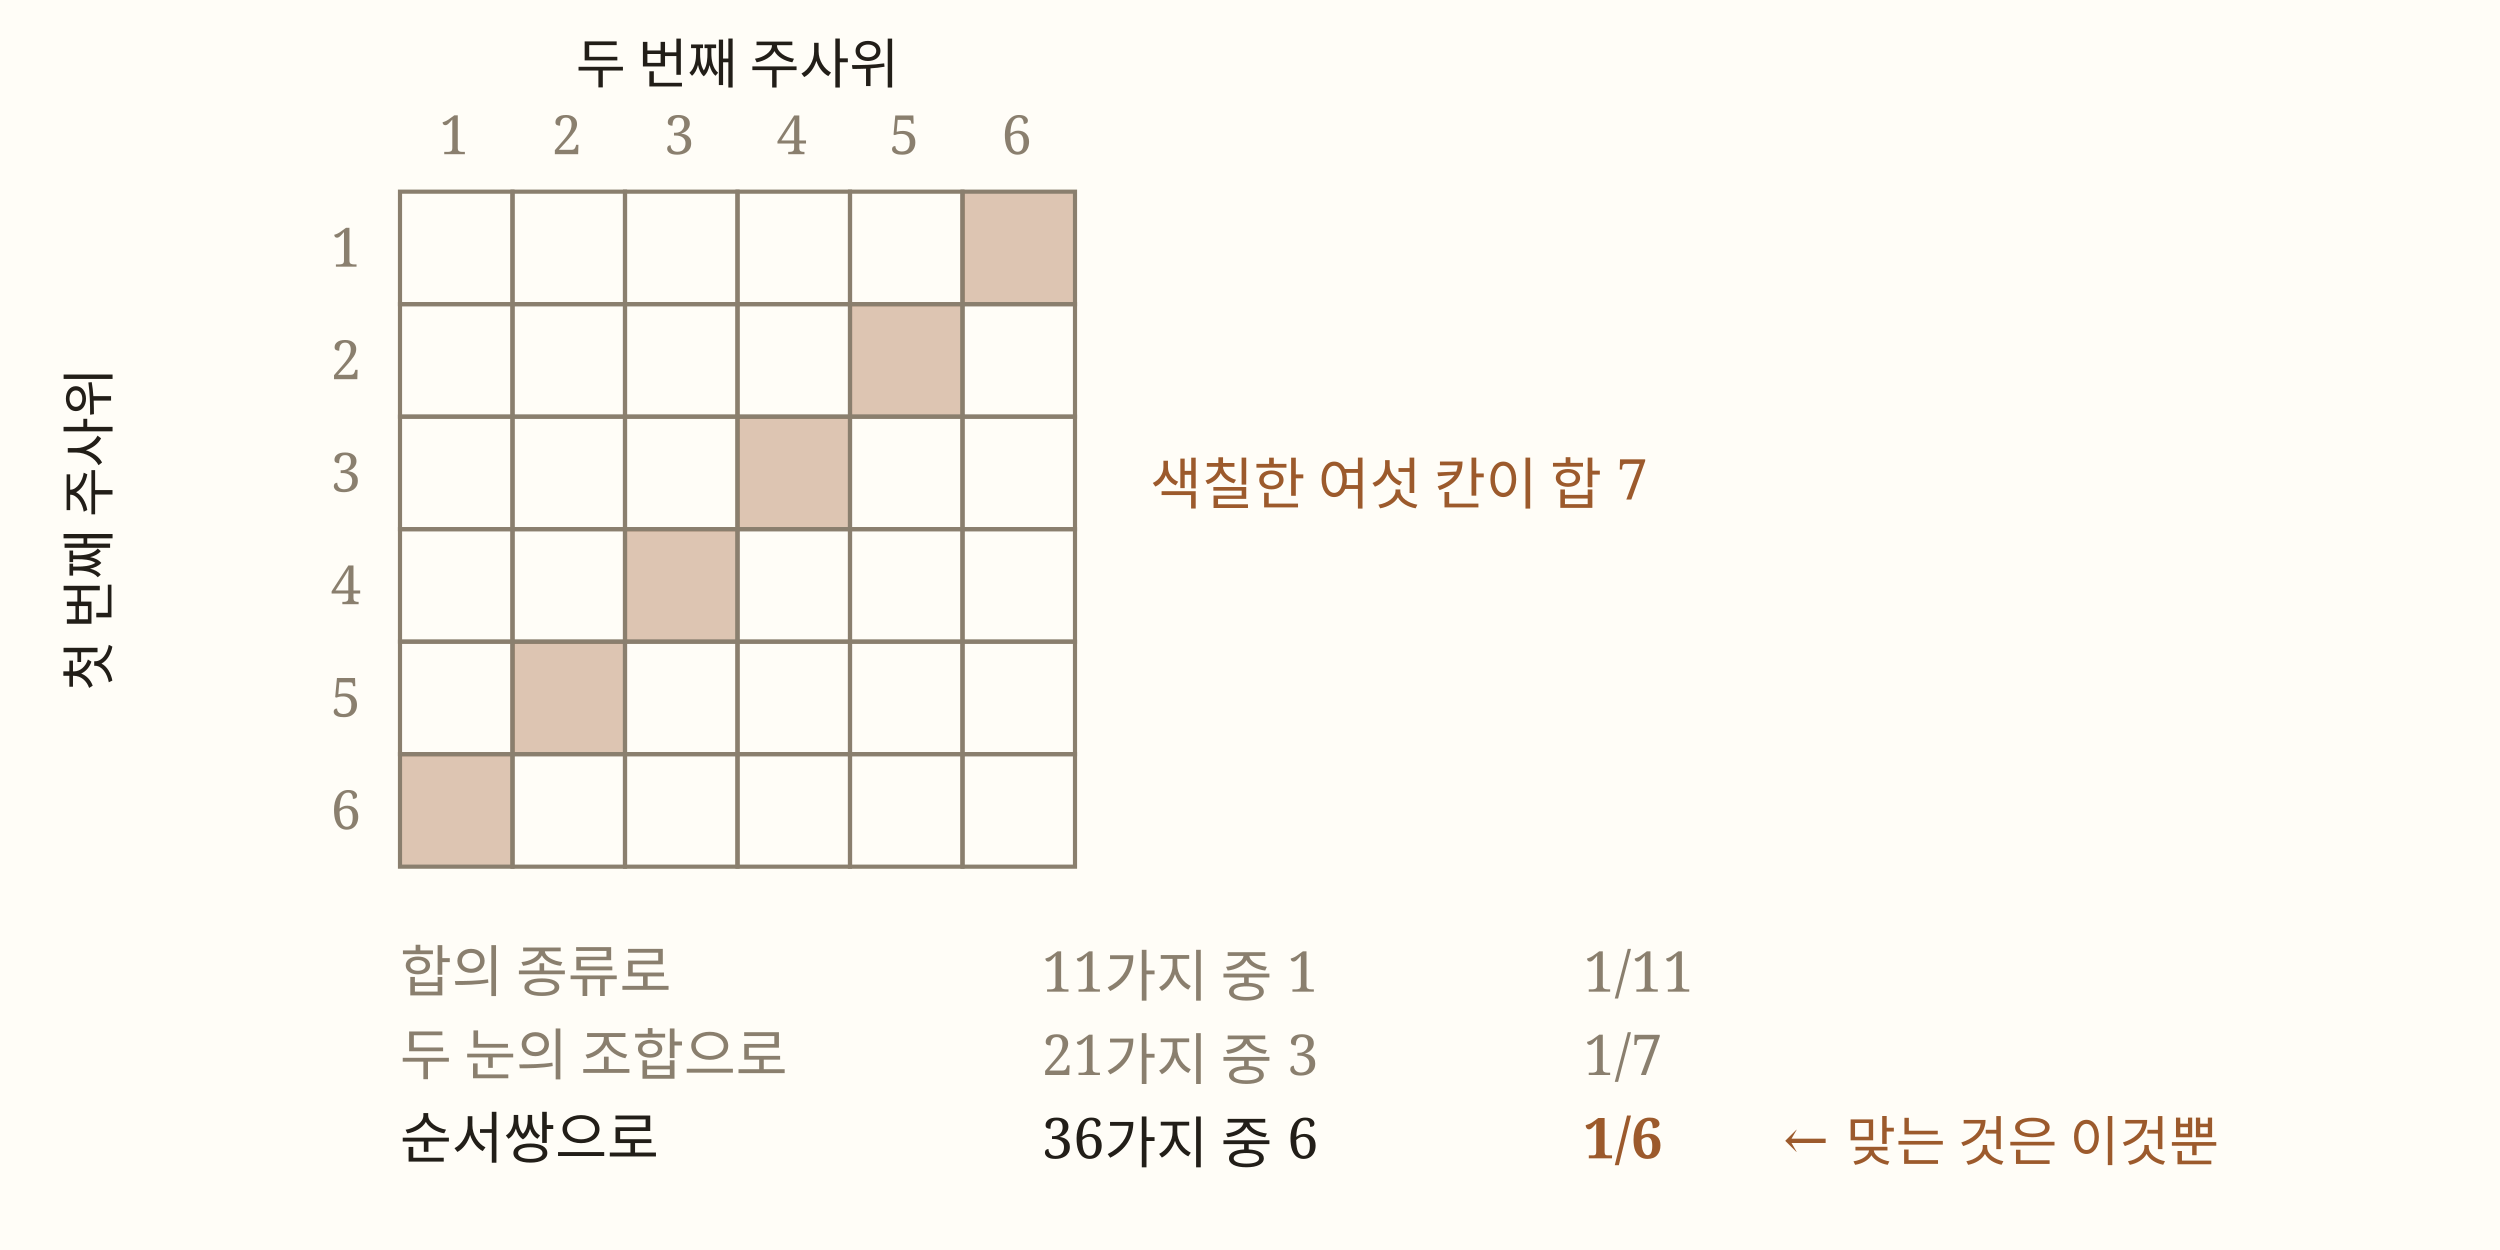
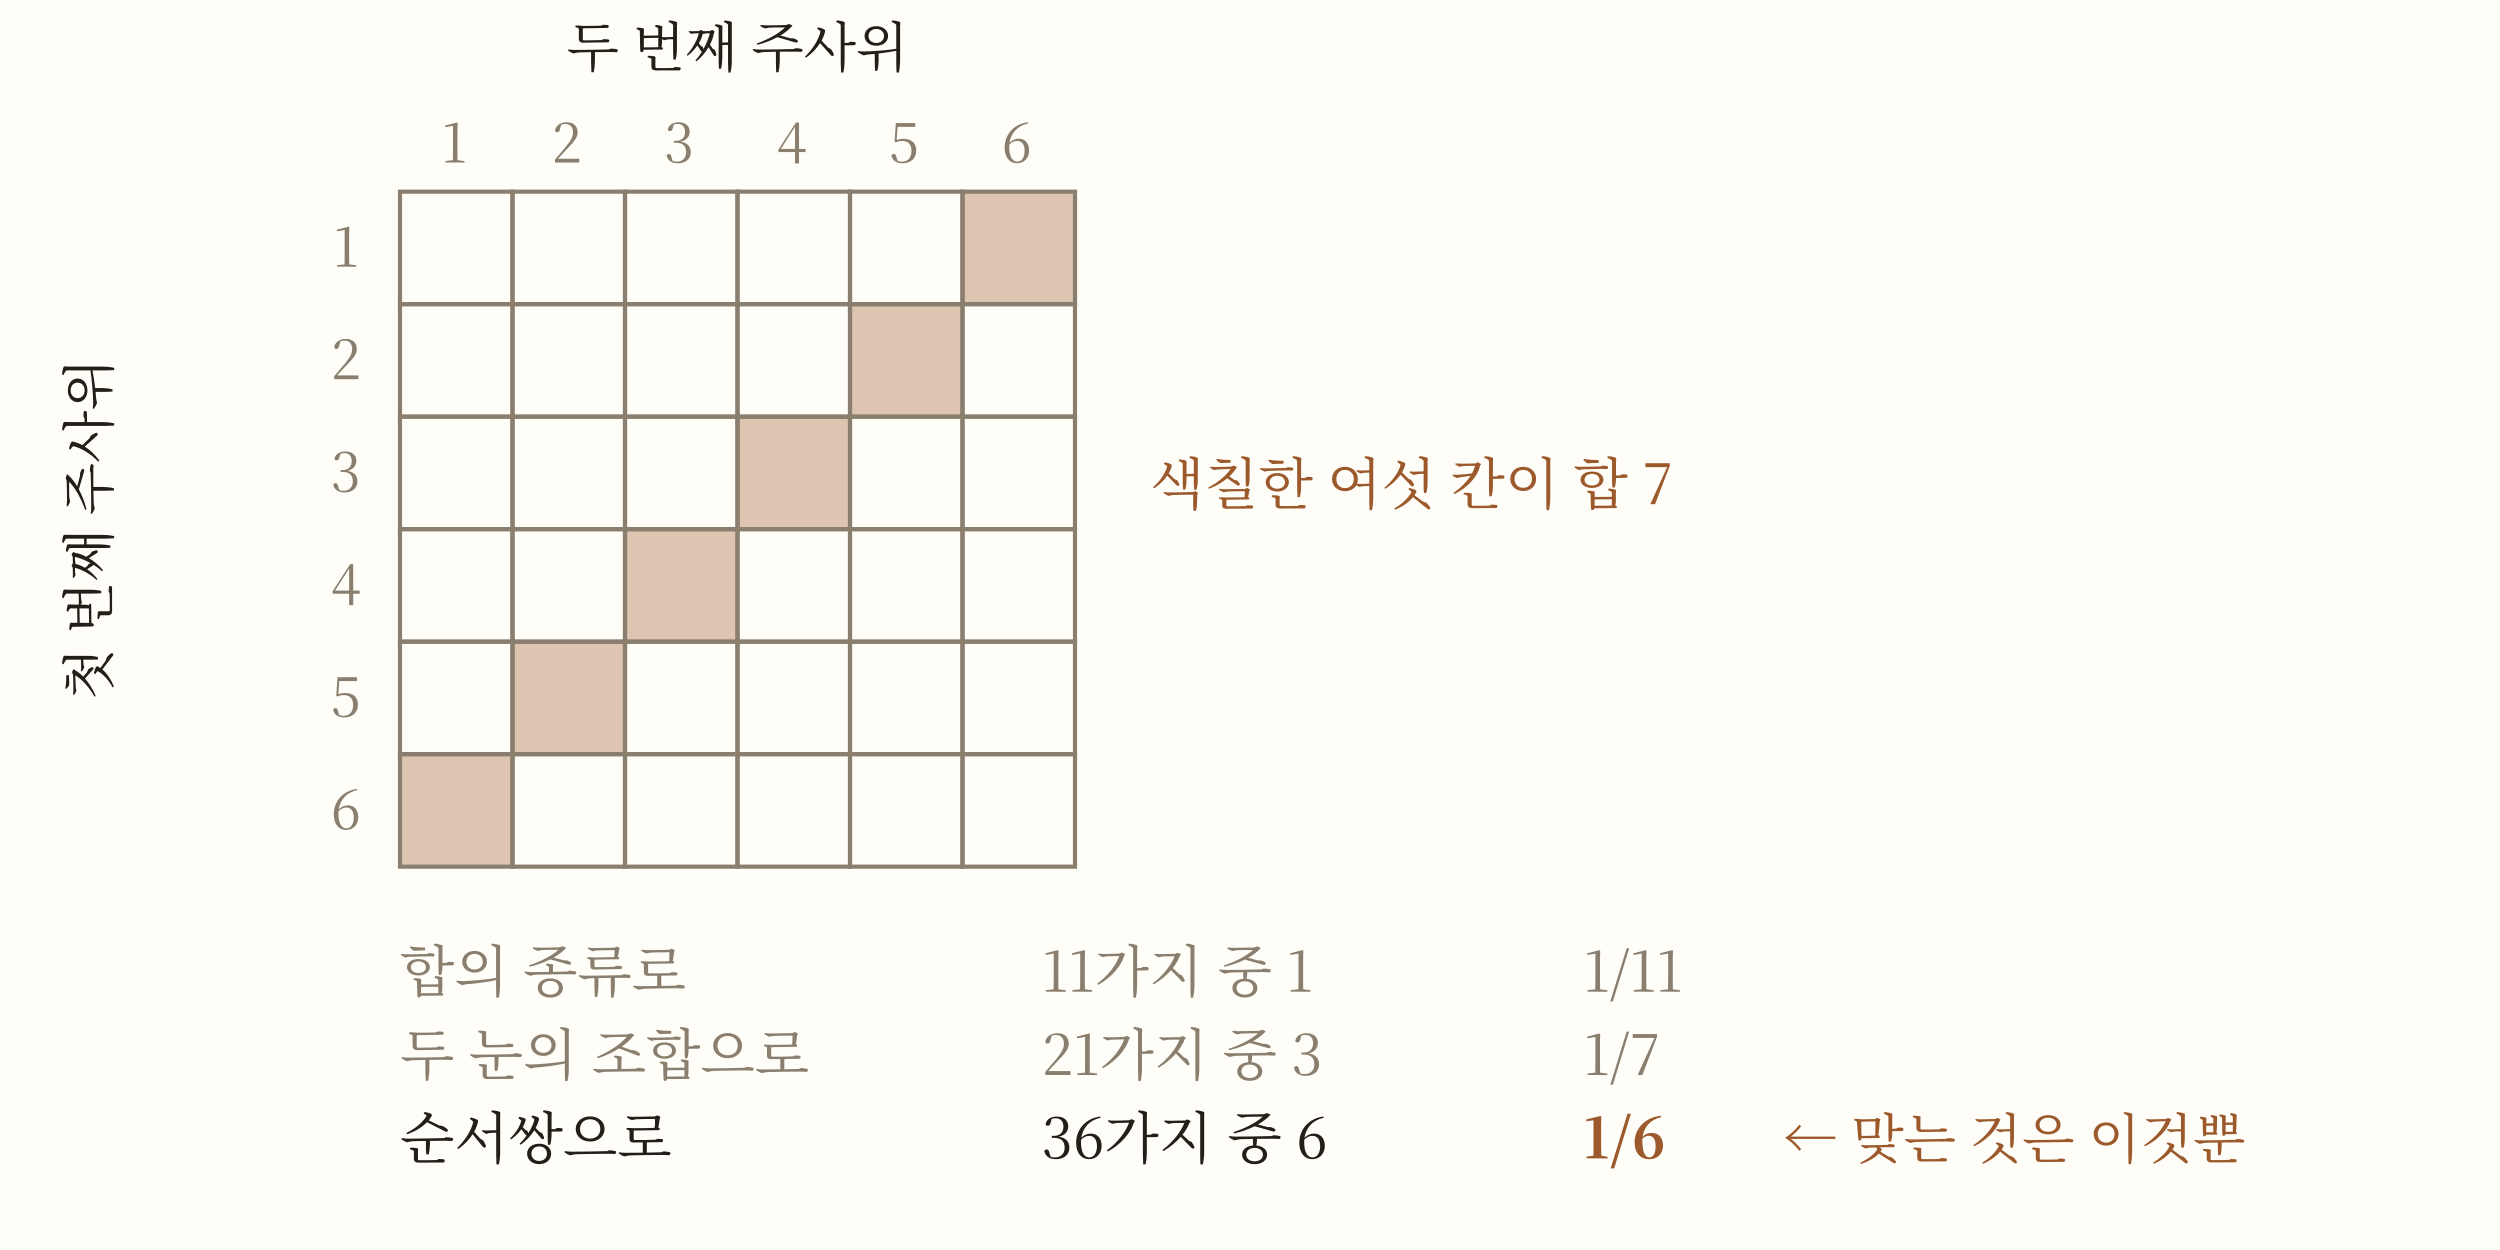
<svg xmlns="http://www.w3.org/2000/svg" viewBox="0 0 600 300" role="img" aria-label="주사위 두 개의 36가지 순서쌍 격자에서 합이 7인 칸 여섯 개를 표시한 그림">
+   <style>text{font-variant-numeric:lining-nums;font-feature-settings:"lnum" 1;}</style>
  <rect width="600" height="300" fill="#FFFDF7" />
  <rect x="96" y="46" width="27" height="27" fill="#FFFFFF" fill-opacity="0" stroke="#8A7F6E" stroke-width="1" />
  <rect x="123" y="46" width="27" height="27" fill="#FFFFFF" fill-opacity="0" stroke="#8A7F6E" stroke-width="1" />
  <rect x="150" y="46" width="27" height="27" fill="#FFFFFF" fill-opacity="0" stroke="#8A7F6E" stroke-width="1" />
  <rect x="177" y="46" width="27" height="27" fill="#FFFFFF" fill-opacity="0" stroke="#8A7F6E" stroke-width="1" />
  <rect x="204" y="46" width="27" height="27" fill="#FFFFFF" fill-opacity="0" stroke="#8A7F6E" stroke-width="1" />
  <rect x="231" y="46" width="27" height="27" fill="#9C5A2C" fill-opacity="0.34" stroke="#8A7F6E" stroke-width="1" />
  <rect x="96" y="73" width="27" height="27" fill="#FFFFFF" fill-opacity="0" stroke="#8A7F6E" stroke-width="1" />
  <rect x="123" y="73" width="27" height="27" fill="#FFFFFF" fill-opacity="0" stroke="#8A7F6E" stroke-width="1" />
  <rect x="150" y="73" width="27" height="27" fill="#FFFFFF" fill-opacity="0" stroke="#8A7F6E" stroke-width="1" />
  <rect x="177" y="73" width="27" height="27" fill="#FFFFFF" fill-opacity="0" stroke="#8A7F6E" stroke-width="1" />
  <rect x="204" y="73" width="27" height="27" fill="#9C5A2C" fill-opacity="0.34" stroke="#8A7F6E" stroke-width="1" />
  <rect x="231" y="73" width="27" height="27" fill="#FFFFFF" fill-opacity="0" stroke="#8A7F6E" stroke-width="1" />
  <rect x="96" y="100" width="27" height="27" fill="#FFFFFF" fill-opacity="0" stroke="#8A7F6E" stroke-width="1" />
  <rect x="123" y="100" width="27" height="27" fill="#FFFFFF" fill-opacity="0" stroke="#8A7F6E" stroke-width="1" />
  <rect x="150" y="100" width="27" height="27" fill="#FFFFFF" fill-opacity="0" stroke="#8A7F6E" stroke-width="1" />
  <rect x="177" y="100" width="27" height="27" fill="#9C5A2C" fill-opacity="0.34" stroke="#8A7F6E" stroke-width="1" />
  <rect x="204" y="100" width="27" height="27" fill="#FFFFFF" fill-opacity="0" stroke="#8A7F6E" stroke-width="1" />
  <rect x="231" y="100" width="27" height="27" fill="#FFFFFF" fill-opacity="0" stroke="#8A7F6E" stroke-width="1" />
  <rect x="96" y="127" width="27" height="27" fill="#FFFFFF" fill-opacity="0" stroke="#8A7F6E" stroke-width="1" />
  <rect x="123" y="127" width="27" height="27" fill="#FFFFFF" fill-opacity="0" stroke="#8A7F6E" stroke-width="1" />
  <rect x="150" y="127" width="27" height="27" fill="#9C5A2C" fill-opacity="0.34" stroke="#8A7F6E" stroke-width="1" />
  <rect x="177" y="127" width="27" height="27" fill="#FFFFFF" fill-opacity="0" stroke="#8A7F6E" stroke-width="1" />
  <rect x="204" y="127" width="27" height="27" fill="#FFFFFF" fill-opacity="0" stroke="#8A7F6E" stroke-width="1" />
  <rect x="231" y="127" width="27" height="27" fill="#FFFFFF" fill-opacity="0" stroke="#8A7F6E" stroke-width="1" />
  <rect x="96" y="154" width="27" height="27" fill="#FFFFFF" fill-opacity="0" stroke="#8A7F6E" stroke-width="1" />
  <rect x="123" y="154" width="27" height="27" fill="#9C5A2C" fill-opacity="0.34" stroke="#8A7F6E" stroke-width="1" />
  <rect x="150" y="154" width="27" height="27" fill="#FFFFFF" fill-opacity="0" stroke="#8A7F6E" stroke-width="1" />
  <rect x="177" y="154" width="27" height="27" fill="#FFFFFF" fill-opacity="0" stroke="#8A7F6E" stroke-width="1" />
  <rect x="204" y="154" width="27" height="27" fill="#FFFFFF" fill-opacity="0" stroke="#8A7F6E" stroke-width="1" />
  <rect x="231" y="154" width="27" height="27" fill="#FFFFFF" fill-opacity="0" stroke="#8A7F6E" stroke-width="1" />
  <rect x="96" y="181" width="27" height="27" fill="#9C5A2C" fill-opacity="0.34" stroke="#8A7F6E" stroke-width="1" />
  <rect x="123" y="181" width="27" height="27" fill="#FFFFFF" fill-opacity="0" stroke="#8A7F6E" stroke-width="1" />
  <rect x="150" y="181" width="27" height="27" fill="#FFFFFF" fill-opacity="0" stroke="#8A7F6E" stroke-width="1" />
  <rect x="177" y="181" width="27" height="27" fill="#FFFFFF" fill-opacity="0" stroke="#8A7F6E" stroke-width="1" />
  <rect x="204" y="181" width="27" height="27" fill="#FFFFFF" fill-opacity="0" stroke="#8A7F6E" stroke-width="1" />
  <rect x="231" y="181" width="27" height="27" fill="#FFFFFF" fill-opacity="0" stroke="#8A7F6E" stroke-width="1" />
-   <text x="109" y="37" font-family="EB Garamond, Georgia, serif" font-size="13" fill="#8A7F6E" text-anchor="middle">1</text>
-   <text x="83" y="64" font-family="EB Garamond, Georgia, serif" font-size="13" fill="#8A7F6E" text-anchor="middle">1</text>
-   <text x="136" y="37" font-family="EB Garamond, Georgia, serif" font-size="13" fill="#8A7F6E" text-anchor="middle">2</text>
-   <text x="83" y="91" font-family="EB Garamond, Georgia, serif" font-size="13" fill="#8A7F6E" text-anchor="middle">2</text>
-   <text x="163" y="37" font-family="EB Garamond, Georgia, serif" font-size="13" fill="#8A7F6E" text-anchor="middle">3</text>
-   <text x="83" y="118" font-family="EB Garamond, Georgia, serif" font-size="13" fill="#8A7F6E" text-anchor="middle">3</text>
-   <text x="190" y="37" font-family="EB Garamond, Georgia, serif" font-size="13" fill="#8A7F6E" text-anchor="middle">4</text>
-   <text x="83" y="145" font-family="EB Garamond, Georgia, serif" font-size="13" fill="#8A7F6E" text-anchor="middle">4</text>
-   <text x="217" y="37" font-family="EB Garamond, Georgia, serif" font-size="13" fill="#8A7F6E" text-anchor="middle">5</text>
-   <text x="83" y="172" font-family="EB Garamond, Georgia, serif" font-size="13" fill="#8A7F6E" text-anchor="middle">5</text>
-   <text x="244" y="37" font-family="EB Garamond, Georgia, serif" font-size="13" fill="#8A7F6E" text-anchor="middle">6</text>
-   <text x="83" y="199" font-family="EB Garamond, Georgia, serif" font-size="13" fill="#8A7F6E" text-anchor="middle">6</text>
-   <text x="177" y="20" font-family="EB Garamond, Georgia, serif" font-size="13" fill="#221E18" text-anchor="middle">두 번째 주사위</text>
-   <text x="26" y="127" font-family="EB Garamond, Georgia, serif" font-size="13" fill="#221E18" transform="rotate(-90 26 127)" text-anchor="middle">첫 번째 주사위</text>
-   <text x="276" y="121" font-family="EB Garamond, Georgia, serif" font-size="13.5" fill="#9C5A2C">색칠한 여섯 칸이 합 7</text>
-   <text x="96" y="238" font-family="EB Garamond, Georgia, serif" font-size="13.5" fill="#8A7F6E">합의 종류로</text>
-   <text x="250" y="238" font-family="EB Garamond, Georgia, serif" font-size="13.5" fill="#8A7F6E">11가지 중 1</text>
-   <text x="380" y="238" font-family="EB Garamond, Georgia, serif" font-size="13.5" fill="#8A7F6E" font-weight="400">1/11</text>
-   <text x="96" y="258" font-family="EB Garamond, Georgia, serif" font-size="13.5" fill="#8A7F6E">두 눈의 조합으로</text>
-   <text x="250" y="258" font-family="EB Garamond, Georgia, serif" font-size="13.5" fill="#8A7F6E">21가지 중 3</text>
-   <text x="380" y="258" font-family="EB Garamond, Georgia, serif" font-size="13.5" fill="#8A7F6E" font-weight="400">1/7</text>
-   <text x="96" y="278" font-family="EB Garamond, Georgia, serif" font-size="13.5" fill="#221E18">순서쌍으로</text>
-   <text x="250" y="278" font-family="EB Garamond, Georgia, serif" font-size="13.5" fill="#221E18">36가지 중 6</text>
-   <text x="380" y="278" font-family="EB Garamond, Georgia, serif" font-size="13.5" fill="#9C5A2C" font-weight="700">1/6</text>
-   <text x="428" y="278" font-family="EB Garamond, Georgia, serif" font-size="13" fill="#9C5A2C">← 맞는 것은 이것뿐</text>
+   <text x="109" y="39" font-family="EB Garamond, Georgia, 'Noto Serif KR', 'Noto Serif CJK KR', NanumMyeongjo, Batang, AppleMyungjo, serif" font-size="13" fill="#8A7F6E" text-anchor="middle">1</text>
+   <text x="83" y="64" font-family="EB Garamond, Georgia, 'Noto Serif KR', 'Noto Serif CJK KR', NanumMyeongjo, Batang, AppleMyungjo, serif" font-size="13" fill="#8A7F6E" text-anchor="middle">1</text>
+   <text x="136" y="39" font-family="EB Garamond, Georgia, 'Noto Serif KR', 'Noto Serif CJK KR', NanumMyeongjo, Batang, AppleMyungjo, serif" font-size="13" fill="#8A7F6E" text-anchor="middle">2</text>
+   <text x="83" y="91" font-family="EB Garamond, Georgia, 'Noto Serif KR', 'Noto Serif CJK KR', NanumMyeongjo, Batang, AppleMyungjo, serif" font-size="13" fill="#8A7F6E" text-anchor="middle">2</text>
+   <text x="163" y="39" font-family="EB Garamond, Georgia, 'Noto Serif KR', 'Noto Serif CJK KR', NanumMyeongjo, Batang, AppleMyungjo, serif" font-size="13" fill="#8A7F6E" text-anchor="middle">3</text>
+   <text x="83" y="118" font-family="EB Garamond, Georgia, 'Noto Serif KR', 'Noto Serif CJK KR', NanumMyeongjo, Batang, AppleMyungjo, serif" font-size="13" fill="#8A7F6E" text-anchor="middle">3</text>
+   <text x="190" y="39" font-family="EB Garamond, Georgia, 'Noto Serif KR', 'Noto Serif CJK KR', NanumMyeongjo, Batang, AppleMyungjo, serif" font-size="13" fill="#8A7F6E" text-anchor="middle">4</text>
+   <text x="83" y="145" font-family="EB Garamond, Georgia, 'Noto Serif KR', 'Noto Serif CJK KR', NanumMyeongjo, Batang, AppleMyungjo, serif" font-size="13" fill="#8A7F6E" text-anchor="middle">4</text>
+   <text x="217" y="39" font-family="EB Garamond, Georgia, 'Noto Serif KR', 'Noto Serif CJK KR', NanumMyeongjo, Batang, AppleMyungjo, serif" font-size="13" fill="#8A7F6E" text-anchor="middle">5</text>
+   <text x="83" y="172" font-family="EB Garamond, Georgia, 'Noto Serif KR', 'Noto Serif CJK KR', NanumMyeongjo, Batang, AppleMyungjo, serif" font-size="13" fill="#8A7F6E" text-anchor="middle">5</text>
+   <text x="244" y="39" font-family="EB Garamond, Georgia, 'Noto Serif KR', 'Noto Serif CJK KR', NanumMyeongjo, Batang, AppleMyungjo, serif" font-size="13" fill="#8A7F6E" text-anchor="middle">6</text>
+   <text x="83" y="199" font-family="EB Garamond, Georgia, 'Noto Serif KR', 'Noto Serif CJK KR', NanumMyeongjo, Batang, AppleMyungjo, serif" font-size="13" fill="#8A7F6E" text-anchor="middle">6</text>
+   <text x="177" y="16" font-family="EB Garamond, Georgia, 'Noto Serif KR', 'Noto Serif CJK KR', NanumMyeongjo, Batang, AppleMyungjo, serif" font-size="13" fill="#221E18" text-anchor="middle">두 번째 주사위</text>
+   <text x="26" y="127" font-family="EB Garamond, Georgia, 'Noto Serif KR', 'Noto Serif CJK KR', NanumMyeongjo, Batang, AppleMyungjo, serif" font-size="13" fill="#221E18" transform="rotate(-90 26 127)" text-anchor="middle">첫 번째 주사위</text>
+   <text x="276" y="121" font-family="EB Garamond, Georgia, 'Noto Serif KR', 'Noto Serif CJK KR', NanumMyeongjo, Batang, AppleMyungjo, serif" font-size="13.5" fill="#9C5A2C">색칠한 여섯 칸이 합 7</text>
+   <text x="96" y="238" font-family="EB Garamond, Georgia, 'Noto Serif KR', 'Noto Serif CJK KR', NanumMyeongjo, Batang, AppleMyungjo, serif" font-size="13.5" fill="#8A7F6E">합의 종류로</text>
+   <text x="250" y="238" font-family="EB Garamond, Georgia, 'Noto Serif KR', 'Noto Serif CJK KR', NanumMyeongjo, Batang, AppleMyungjo, serif" font-size="13.5" fill="#8A7F6E">11가지 중 1</text>
+   <text x="380" y="238" font-family="EB Garamond, Georgia, 'Noto Serif KR', 'Noto Serif CJK KR', NanumMyeongjo, Batang, AppleMyungjo, serif" font-size="13.5" fill="#8A7F6E" font-weight="400">1/11</text>
+   <text x="96" y="258" font-family="EB Garamond, Georgia, 'Noto Serif KR', 'Noto Serif CJK KR', NanumMyeongjo, Batang, AppleMyungjo, serif" font-size="13.5" fill="#8A7F6E">두 눈의 조합으로</text>
+   <text x="250" y="258" font-family="EB Garamond, Georgia, 'Noto Serif KR', 'Noto Serif CJK KR', NanumMyeongjo, Batang, AppleMyungjo, serif" font-size="13.5" fill="#8A7F6E">21가지 중 3</text>
+   <text x="380" y="258" font-family="EB Garamond, Georgia, 'Noto Serif KR', 'Noto Serif CJK KR', NanumMyeongjo, Batang, AppleMyungjo, serif" font-size="13.5" fill="#8A7F6E" font-weight="400">1/7</text>
+   <text x="96" y="278" font-family="EB Garamond, Georgia, 'Noto Serif KR', 'Noto Serif CJK KR', NanumMyeongjo, Batang, AppleMyungjo, serif" font-size="13.5" fill="#221E18">순서쌍으로</text>
+   <text x="250" y="278" font-family="EB Garamond, Georgia, 'Noto Serif KR', 'Noto Serif CJK KR', NanumMyeongjo, Batang, AppleMyungjo, serif" font-size="13.5" fill="#221E18">36가지 중 6</text>
+   <text x="380" y="278" font-family="EB Garamond, Georgia, 'Noto Serif KR', 'Noto Serif CJK KR', NanumMyeongjo, Batang, AppleMyungjo, serif" font-size="13.5" fill="#9C5A2C" font-weight="700">1/6</text>
+   <text x="428" y="278" font-family="EB Garamond, Georgia, 'Noto Serif KR', 'Noto Serif CJK KR', NanumMyeongjo, Batang, AppleMyungjo, serif" font-size="13" fill="#9C5A2C">← 맞는 것은 이것뿐</text>
</svg>
